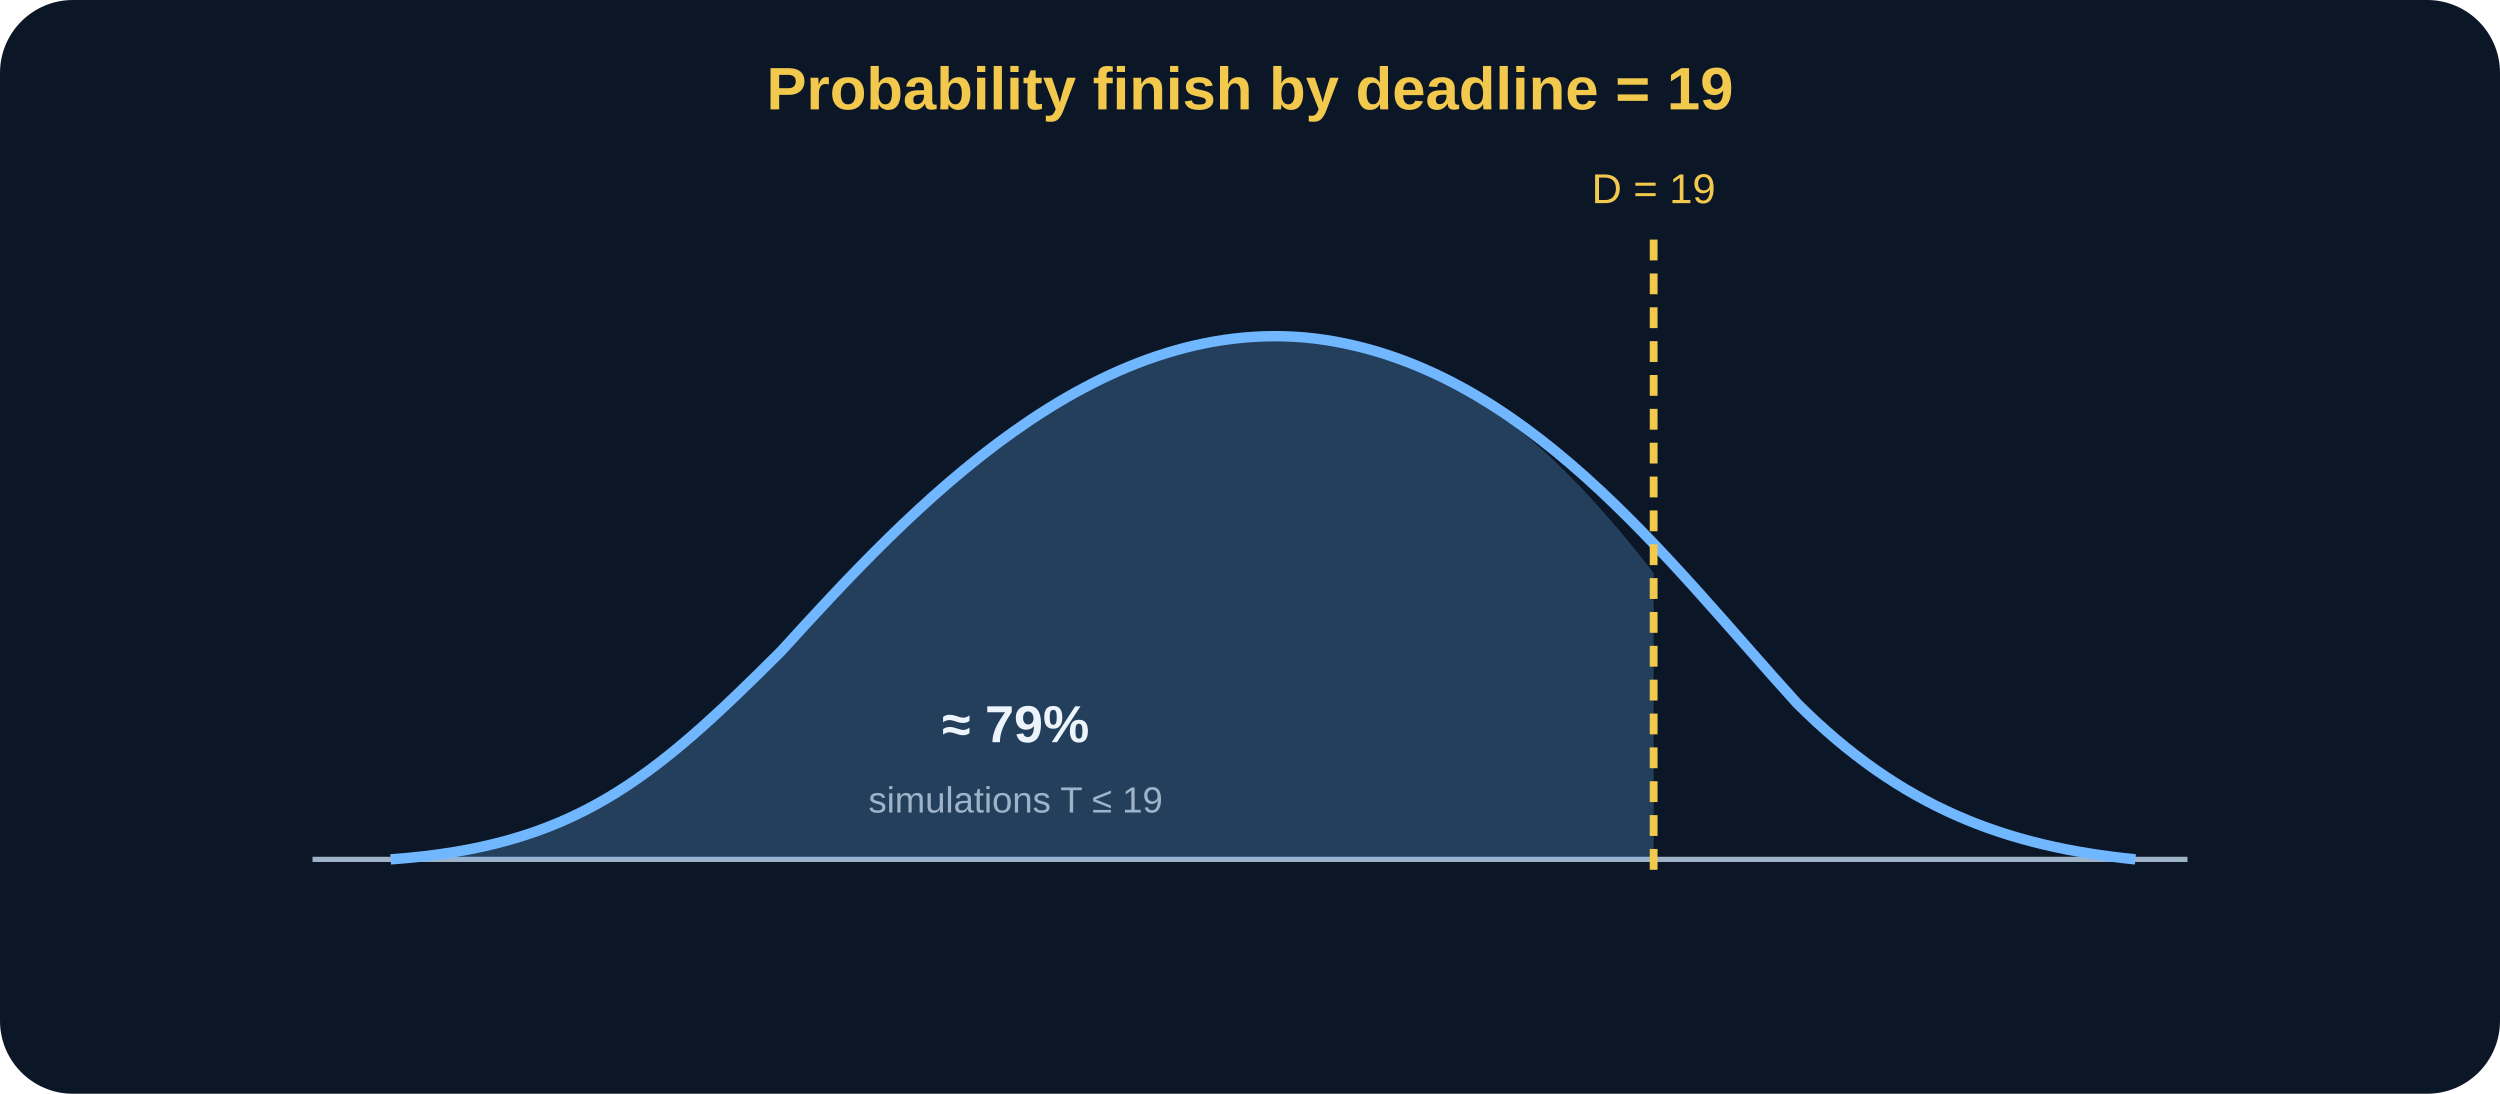
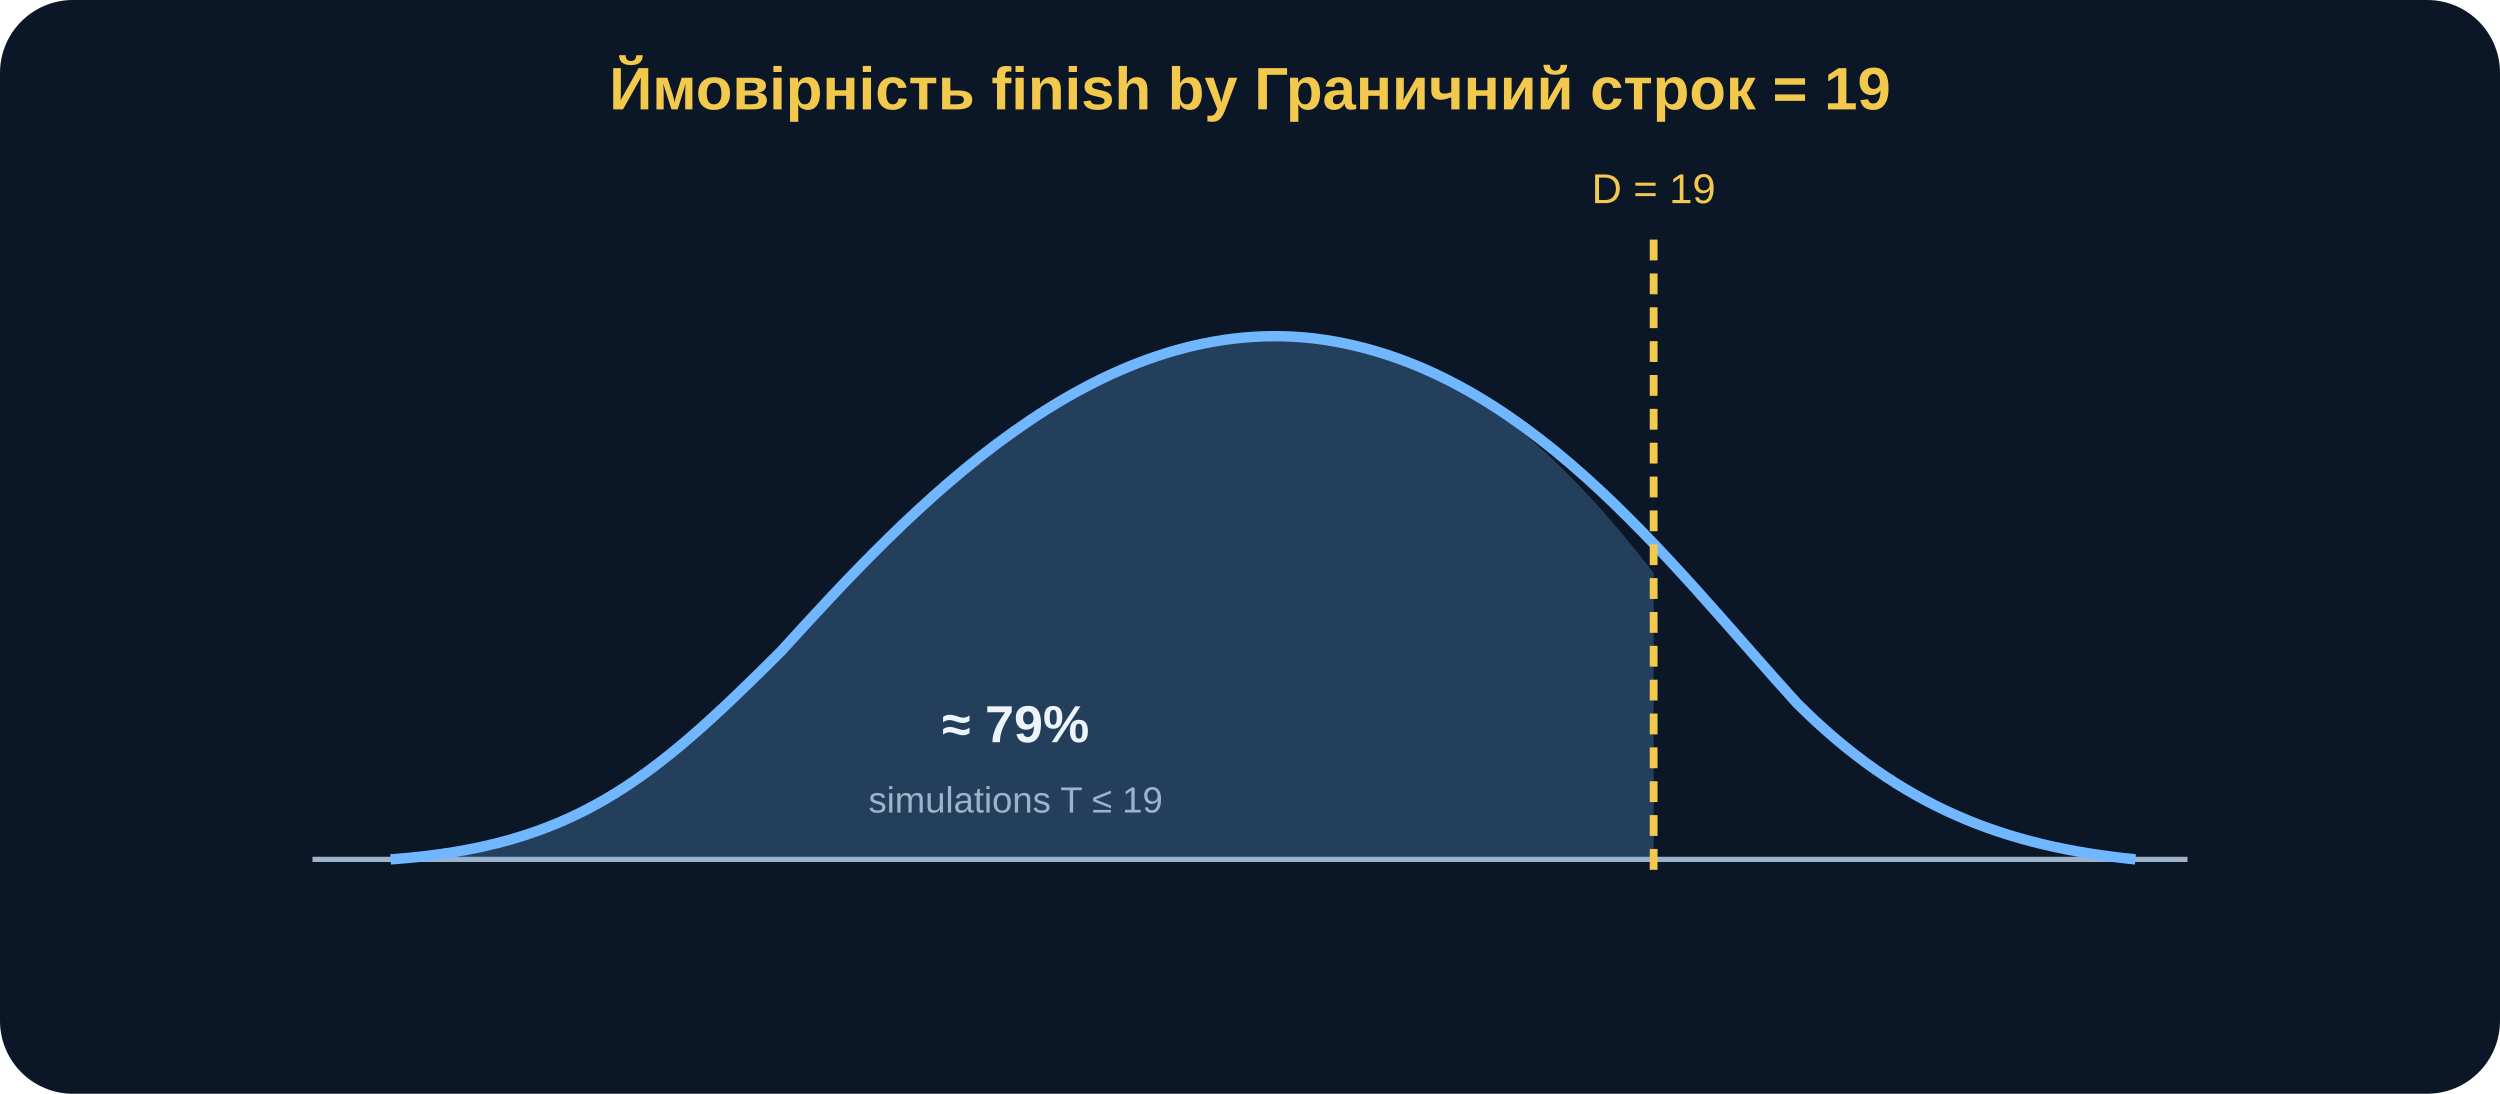
<svg xmlns="http://www.w3.org/2000/svg" viewBox="0 0 960 420">
  <rect width="960" height="420" rx="28" fill="#0b1726" />
  <g font-family="Arial,sans-serif">
-     <text x="480" y="42" text-anchor="middle" fill="#f2c94c" font-size="23" font-weight="700">Probability finish by deadline = 19</text>
+     <text x="480" y="42" text-anchor="middle" fill="#f2c94c" font-size="23" font-weight="700">Ймовірність finish by Граничний строк = 19</text>
    <line x1="120" y1="330" x2="840" y2="330" stroke="#9fb3c8" stroke-width="2" />
    <path d="M150 330 C220 325,250 300,300 250 C350 195,420 120,505 130 C585 140,640 215,690 270 C730 310,770 325,820 330" fill="none" stroke="#70b7ff" stroke-width="4" />
    <path d="M150 330 C220 325,250 300,300 250 C350 195,420 120,505 130 C560 136,600 175,635 220 L635 330 Z" fill="#70b7ff" opacity=".25" />
    <line x1="635" y1="92" x2="635" y2="338" stroke="#f2c94c" stroke-width="3" stroke-dasharray="8 5" />
    <text x="635" y="78" text-anchor="middle" fill="#f2c94c" font-size="16">D = 19</text>
    <text x="390" y="285" text-anchor="middle" fill="#edf4fb" font-size="20" font-weight="700">≈ 79%</text>
    <text x="390" y="312" text-anchor="middle" fill="#9fb3c8" font-size="14">simulations T ≤ 19</text>
  </g>
</svg>
